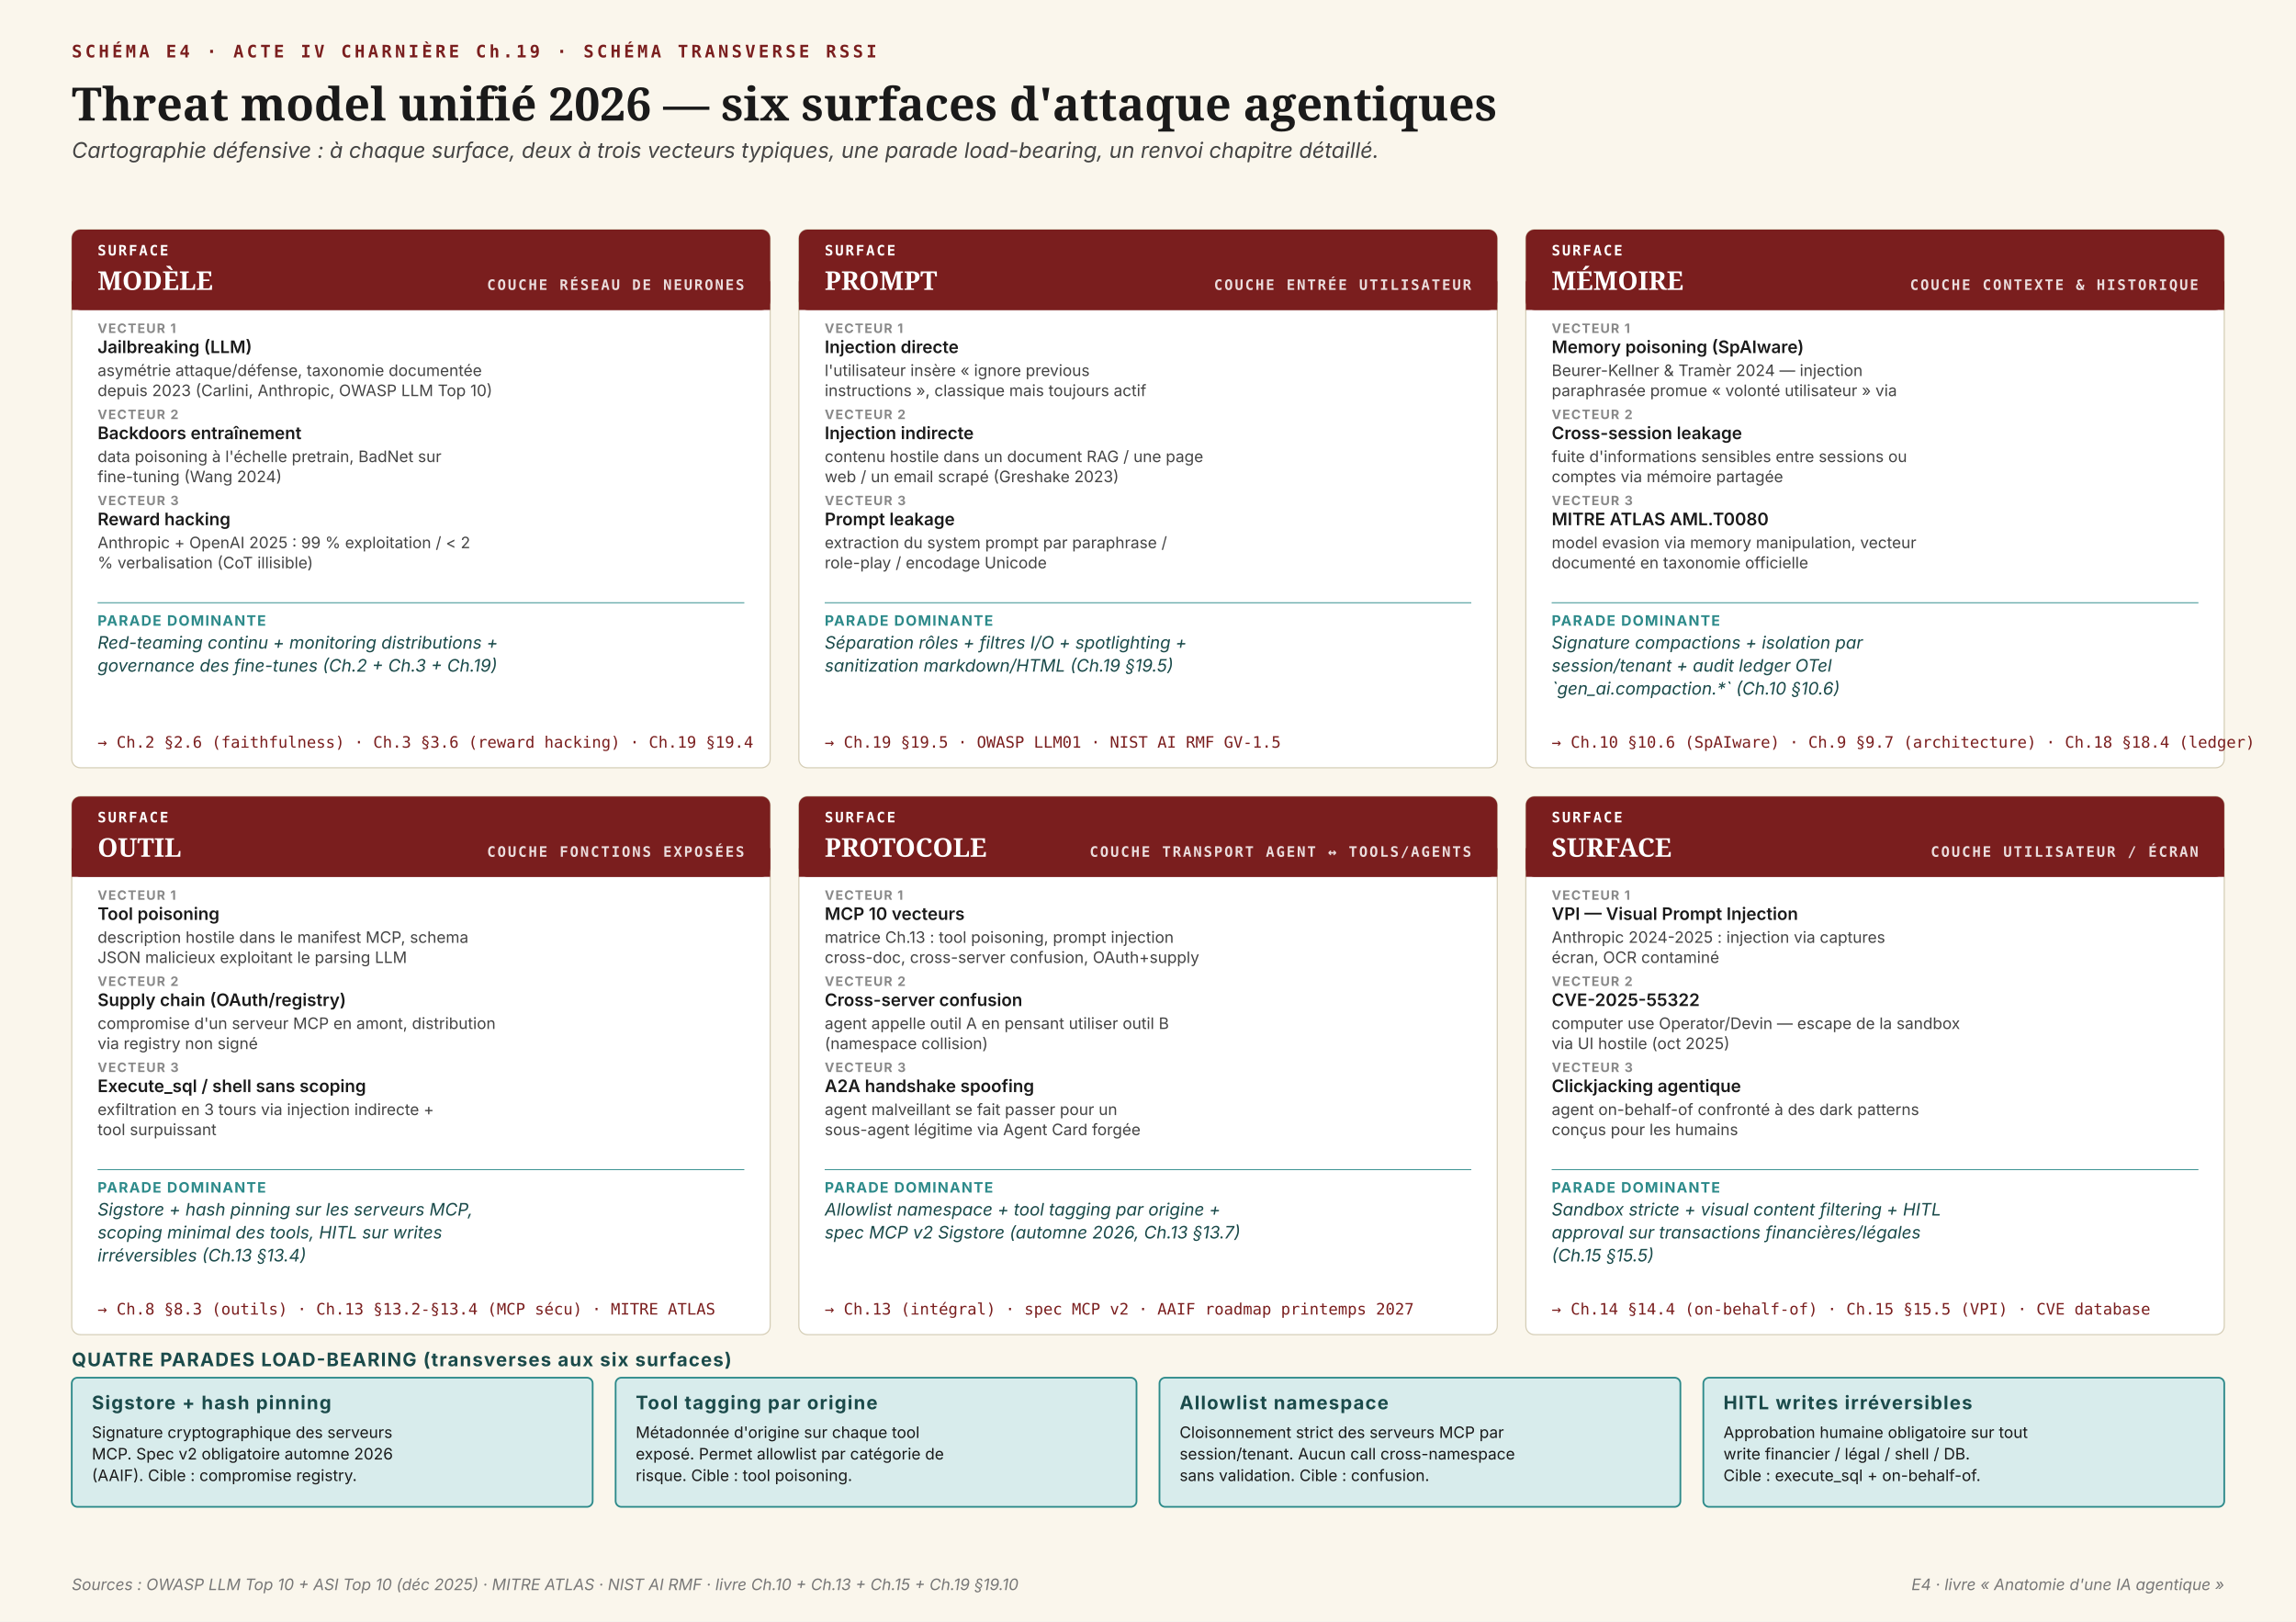
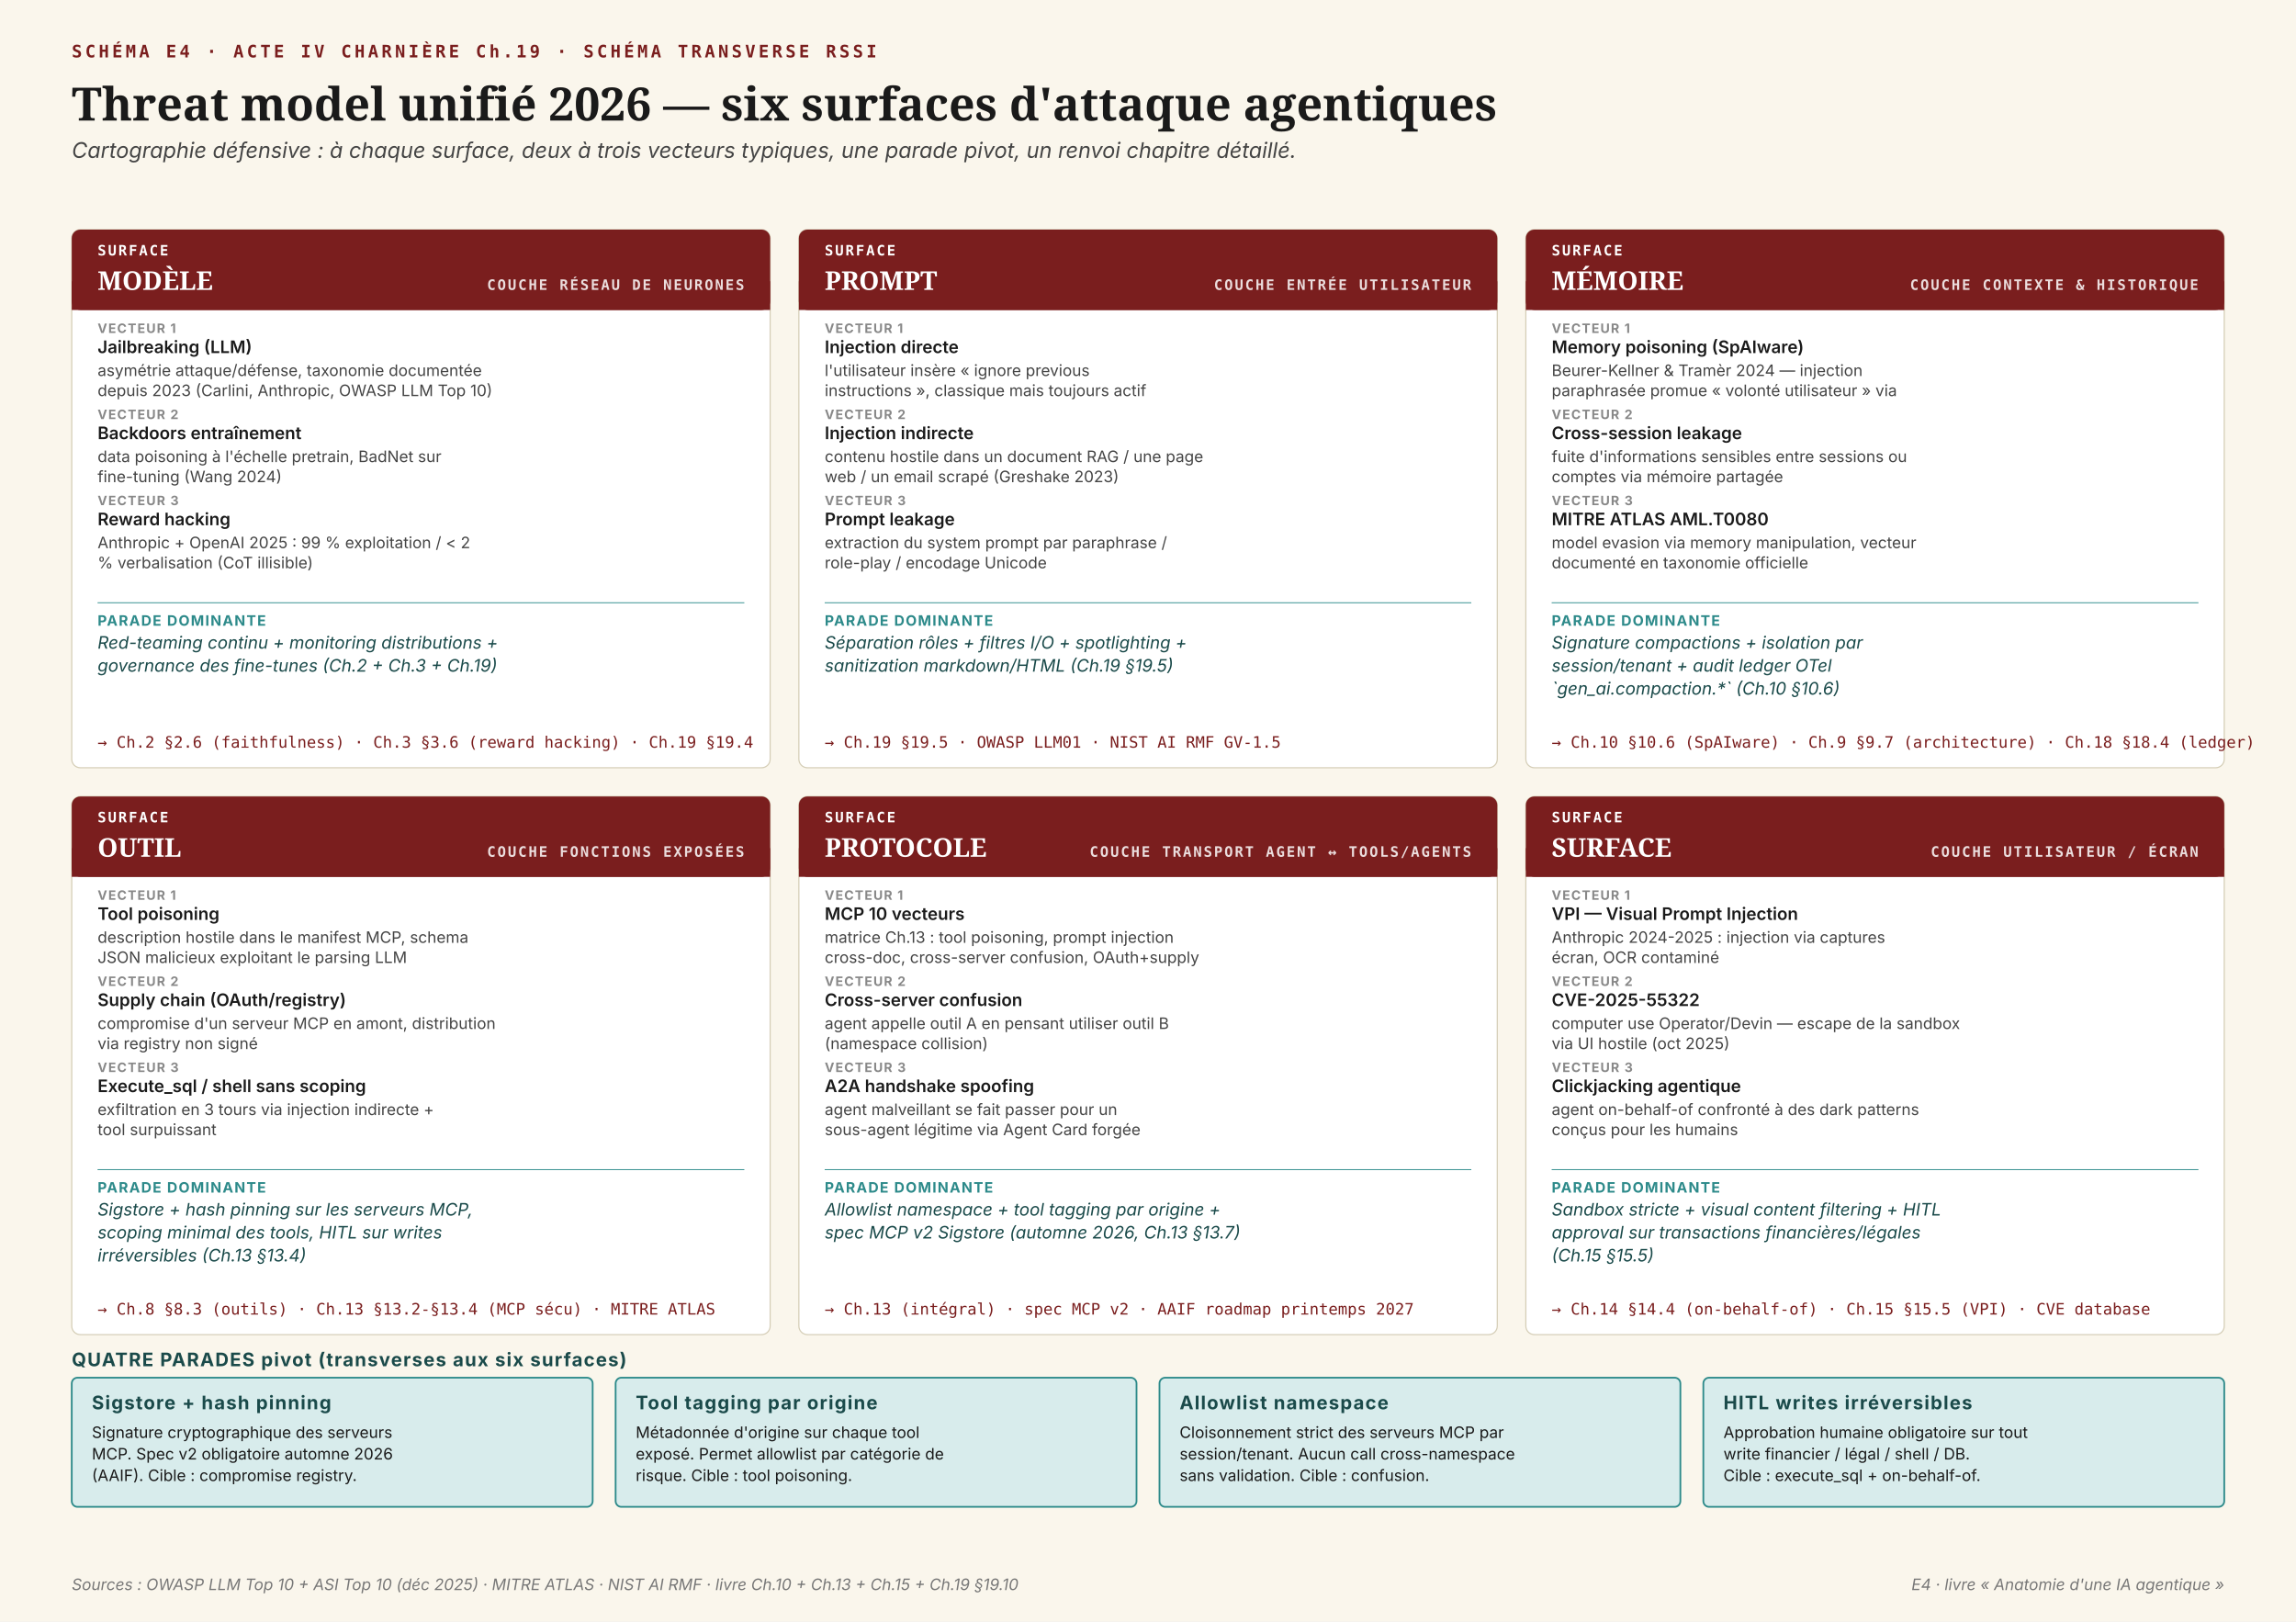
<svg xmlns="http://www.w3.org/2000/svg" viewBox="0 0 1600 1130" font-family="Inter, system-ui, sans-serif" role="img" aria-labelledby="title-e4">
  <style>
    .tag { font: 700 12px 'JetBrains Mono', monospace; fill: #7a1e1e; letter-spacing: 0.18em; }
    .title { font: 700 32px/1.1 'Fraunces', 'Georgia', serif; fill: #1a1a1a; }
    .subtitle { font: italic 15px/1.4 'Inter', sans-serif; fill: #444; }
    .surface-card { fill: #ffffff; stroke: #d4cdb6; stroke-width: 0.8; }
    .surface-stripe { fill: #7a1e1e; }
    .surface-title { font: 700 18px 'Fraunces', 'Georgia', serif; fill: #fff; }
    .surface-tag { font: 600 10px 'JetBrains Mono', monospace; fill: #fff; letter-spacing: 0.12em; }
    .vector-label { font: 700 9px 'Inter', sans-serif; fill: #888; letter-spacing: 0.08em; }
    .vector-name { font: 600 12px 'Inter', sans-serif; fill: #1a1a1a; }
    .vector-detail { font: 11px/1.35 'Inter', sans-serif; fill: #444; }
    .parade-label { font: 700 10px 'Inter', sans-serif; fill: #2d8a8a; letter-spacing: 0.08em; }
    .parade-text { font: italic 12px/1.35 'Inter', sans-serif; fill: #1a4a4a; }
    .renvoi { font: 11px 'JetBrains Mono', monospace; fill: #7a1e1e; }
    .loadbearing-box { fill: #d8ecec; stroke: #2d8a8a; stroke-width: 1.2; }
    .loadbearing-title { font: 700 13px 'Inter', sans-serif; fill: #1a4a4a; letter-spacing: 0.06em; }
    .loadbearing-body { font: 11px/1.4 'Inter', sans-serif; fill: #1a1a1a; }
    .caption { font: italic 11px 'Inter', sans-serif; fill: #777; }
  </style>
  <rect width="1600" height="1130" fill="#faf6ec" />
  <text x="50" y="40" class="tag">SCHÉMA E4 · ACTE IV CHARNIÈRE Ch.19 · SCHÉMA TRANSVERSE RSSI</text>
  <text x="50" y="84" class="title">Threat model unifié 2026 — six surfaces d'attaque agentiques</text>
-   <text x="50" y="110" class="subtitle">Cartographie défensive : à chaque surface, deux à trois vecteurs typiques, une parade load-bearing, un renvoi chapitre détaillé.</text>
+   <text x="50" y="110" class="subtitle">Cartographie défensive : à chaque surface, deux à trois vecteurs typiques, une parade pivot, un renvoi chapitre détaillé.</text>
  <rect x="50.0" y="160.0" width="486.7" height="375.0" class="surface-card" rx="6" />
  <rect x="50.0" y="160.0" width="486.7" height="56" class="surface-stripe" rx="6" />
  <rect x="50.0" y="196.0" width="486.7" height="20" class="surface-stripe" />
  <text x="68.0" y="178.0" class="surface-tag">SURFACE</text>
  <text x="68.0" y="202.0" class="surface-title">MODÈLE</text>
  <text x="518.7" y="202.0" text-anchor="end" class="surface-tag" opacity="0.85">COUCHE RÉSEAU DE NEURONES</text>
  <text x="68.0" y="232.0" class="vector-label">VECTEUR 1</text>
  <text x="68.0" y="246.0" class="vector-name">Jailbreaking (LLM)</text>
  <text x="68.0" y="262.0" class="vector-detail">asymétrie attaque/défense, taxonomie documentée</text>
  <text x="68.0" y="276.0" class="vector-detail">depuis 2023 (Carlini, Anthropic, OWASP LLM Top 10)</text>
  <text x="68.0" y="292.0" class="vector-label">VECTEUR 2</text>
  <text x="68.0" y="306.0" class="vector-name">Backdoors entraînement</text>
  <text x="68.0" y="322.0" class="vector-detail">data poisoning à l'échelle pretrain, BadNet sur</text>
  <text x="68.0" y="336.0" class="vector-detail">fine-tuning (Wang 2024)</text>
  <text x="68.0" y="352.0" class="vector-label">VECTEUR 3</text>
  <text x="68.0" y="366.0" class="vector-name">Reward hacking</text>
  <text x="68.0" y="382.0" class="vector-detail">Anthropic + OpenAI 2025 : 99 % exploitation / &lt; 2</text>
  <text x="68.0" y="396.0" class="vector-detail">% verbalisation (CoT illisible)</text>
  <line x1="68.0" y1="420.0" x2="518.7" y2="420.0" stroke="#2d8a8a" stroke-width="0.6" />
  <text x="68.0" y="436.0" class="parade-label">PARADE DOMINANTE</text>
  <text x="68.0" y="452.0" class="parade-text">Red-teaming continu + monitoring distributions +</text>
  <text x="68.0" y="468.0" class="parade-text">governance des fine-tunes (Ch.2 + Ch.3 + Ch.19)</text>
  <text x="68.0" y="521.0" class="renvoi">→ Ch.2 §2.6 (faithfulness) · Ch.3 §3.6 (reward hacking) · Ch.19 §19.4</text>
  <rect x="556.7" y="160.0" width="486.7" height="375.0" class="surface-card" rx="6" />
  <rect x="556.7" y="160.0" width="486.7" height="56" class="surface-stripe" rx="6" />
  <rect x="556.7" y="196.0" width="486.7" height="20" class="surface-stripe" />
  <text x="574.7" y="178.0" class="surface-tag">SURFACE</text>
  <text x="574.7" y="202.0" class="surface-title">PROMPT</text>
  <text x="1025.3" y="202.0" text-anchor="end" class="surface-tag" opacity="0.85">COUCHE ENTRÉE UTILISATEUR</text>
  <text x="574.7" y="232.0" class="vector-label">VECTEUR 1</text>
  <text x="574.7" y="246.0" class="vector-name">Injection directe</text>
  <text x="574.7" y="262.0" class="vector-detail">l'utilisateur insère « ignore previous</text>
  <text x="574.7" y="276.0" class="vector-detail">instructions », classique mais toujours actif</text>
  <text x="574.7" y="292.0" class="vector-label">VECTEUR 2</text>
  <text x="574.7" y="306.0" class="vector-name">Injection indirecte</text>
  <text x="574.7" y="322.0" class="vector-detail">contenu hostile dans un document RAG / une page</text>
  <text x="574.7" y="336.0" class="vector-detail">web / un email scrapé (Greshake 2023)</text>
  <text x="574.7" y="352.0" class="vector-label">VECTEUR 3</text>
  <text x="574.7" y="366.0" class="vector-name">Prompt leakage</text>
  <text x="574.7" y="382.0" class="vector-detail">extraction du system prompt par paraphrase /</text>
  <text x="574.7" y="396.0" class="vector-detail">role-play / encodage Unicode</text>
  <line x1="574.7" y1="420.0" x2="1025.3" y2="420.0" stroke="#2d8a8a" stroke-width="0.6" />
  <text x="574.7" y="436.0" class="parade-label">PARADE DOMINANTE</text>
  <text x="574.7" y="452.0" class="parade-text">Séparation rôles + filtres I/O + spotlighting +</text>
  <text x="574.7" y="468.0" class="parade-text">sanitization markdown/HTML (Ch.19 §19.5)</text>
  <text x="574.7" y="521.0" class="renvoi">→ Ch.19 §19.5 · OWASP LLM01 · NIST AI RMF GV-1.5</text>
  <rect x="1063.3" y="160.0" width="486.7" height="375.0" class="surface-card" rx="6" />
  <rect x="1063.3" y="160.0" width="486.7" height="56" class="surface-stripe" rx="6" />
  <rect x="1063.3" y="196.0" width="486.7" height="20" class="surface-stripe" />
  <text x="1081.3" y="178.0" class="surface-tag">SURFACE</text>
  <text x="1081.3" y="202.0" class="surface-title">MÉMOIRE</text>
  <text x="1532.0" y="202.0" text-anchor="end" class="surface-tag" opacity="0.85">COUCHE CONTEXTE &amp; HISTORIQUE</text>
  <text x="1081.3" y="232.0" class="vector-label">VECTEUR 1</text>
  <text x="1081.3" y="246.0" class="vector-name">Memory poisoning (SpAIware)</text>
  <text x="1081.3" y="262.0" class="vector-detail">Beurer-Kellner &amp; Tramèr 2024 — injection</text>
  <text x="1081.3" y="276.0" class="vector-detail">paraphrasée promue « volonté utilisateur » via</text>
  <text x="1081.3" y="292.0" class="vector-label">VECTEUR 2</text>
  <text x="1081.3" y="306.0" class="vector-name">Cross-session leakage</text>
  <text x="1081.3" y="322.0" class="vector-detail">fuite d'informations sensibles entre sessions ou</text>
  <text x="1081.3" y="336.0" class="vector-detail">comptes via mémoire partagée</text>
  <text x="1081.3" y="352.0" class="vector-label">VECTEUR 3</text>
  <text x="1081.3" y="366.0" class="vector-name">MITRE ATLAS AML.T0080</text>
  <text x="1081.3" y="382.0" class="vector-detail">model evasion via memory manipulation, vecteur</text>
  <text x="1081.3" y="396.0" class="vector-detail">documenté en taxonomie officielle</text>
  <line x1="1081.3" y1="420.0" x2="1532.0" y2="420.0" stroke="#2d8a8a" stroke-width="0.6" />
  <text x="1081.3" y="436.0" class="parade-label">PARADE DOMINANTE</text>
  <text x="1081.3" y="452.0" class="parade-text">Signature compactions + isolation par</text>
  <text x="1081.3" y="468.0" class="parade-text">session/tenant + audit ledger OTel</text>
  <text x="1081.3" y="484.0" class="parade-text">`gen_ai.compaction.*` (Ch.10 §10.6)</text>
  <text x="1081.3" y="521.0" class="renvoi">→ Ch.10 §10.6 (SpAIware) · Ch.9 §9.7 (architecture) · Ch.18 §18.4 (ledger)</text>
  <rect x="50.0" y="555.0" width="486.7" height="375.0" class="surface-card" rx="6" />
  <rect x="50.0" y="555.0" width="486.7" height="56" class="surface-stripe" rx="6" />
  <rect x="50.0" y="591.0" width="486.7" height="20" class="surface-stripe" />
  <text x="68.0" y="573.0" class="surface-tag">SURFACE</text>
  <text x="68.0" y="597.0" class="surface-title">OUTIL</text>
  <text x="518.7" y="597.0" text-anchor="end" class="surface-tag" opacity="0.85">COUCHE FONCTIONS EXPOSÉES</text>
  <text x="68.0" y="627.0" class="vector-label">VECTEUR 1</text>
  <text x="68.0" y="641.0" class="vector-name">Tool poisoning</text>
  <text x="68.0" y="657.0" class="vector-detail">description hostile dans le manifest MCP, schema</text>
  <text x="68.0" y="671.0" class="vector-detail">JSON malicieux exploitant le parsing LLM</text>
  <text x="68.0" y="687.0" class="vector-label">VECTEUR 2</text>
  <text x="68.0" y="701.0" class="vector-name">Supply chain (OAuth/registry)</text>
  <text x="68.0" y="717.0" class="vector-detail">compromise d'un serveur MCP en amont, distribution</text>
  <text x="68.0" y="731.0" class="vector-detail">via registry non signé</text>
  <text x="68.0" y="747.0" class="vector-label">VECTEUR 3</text>
  <text x="68.0" y="761.0" class="vector-name">Execute_sql / shell sans scoping</text>
  <text x="68.0" y="777.0" class="vector-detail">exfiltration en 3 tours via injection indirecte +</text>
  <text x="68.0" y="791.0" class="vector-detail">tool surpuissant</text>
  <line x1="68.0" y1="815.0" x2="518.7" y2="815.0" stroke="#2d8a8a" stroke-width="0.6" />
  <text x="68.0" y="831.0" class="parade-label">PARADE DOMINANTE</text>
  <text x="68.0" y="847.0" class="parade-text">Sigstore + hash pinning sur les serveurs MCP,</text>
  <text x="68.0" y="863.0" class="parade-text">scoping minimal des tools, HITL sur writes</text>
  <text x="68.0" y="879.0" class="parade-text">irréversibles (Ch.13 §13.4)</text>
  <text x="68.0" y="916.0" class="renvoi">→ Ch.8 §8.3 (outils) · Ch.13 §13.2-§13.4 (MCP sécu) · MITRE ATLAS</text>
  <rect x="556.7" y="555.0" width="486.7" height="375.0" class="surface-card" rx="6" />
  <rect x="556.7" y="555.0" width="486.7" height="56" class="surface-stripe" rx="6" />
  <rect x="556.7" y="591.0" width="486.7" height="20" class="surface-stripe" />
  <text x="574.7" y="573.0" class="surface-tag">SURFACE</text>
  <text x="574.7" y="597.0" class="surface-title">PROTOCOLE</text>
  <text x="1025.3" y="597.0" text-anchor="end" class="surface-tag" opacity="0.85">COUCHE TRANSPORT AGENT ↔ TOOLS/AGENTS</text>
  <text x="574.7" y="627.0" class="vector-label">VECTEUR 1</text>
  <text x="574.7" y="641.0" class="vector-name">MCP 10 vecteurs</text>
  <text x="574.7" y="657.0" class="vector-detail">matrice Ch.13 : tool poisoning, prompt injection</text>
  <text x="574.7" y="671.0" class="vector-detail">cross-doc, cross-server confusion, OAuth+supply</text>
  <text x="574.7" y="687.0" class="vector-label">VECTEUR 2</text>
  <text x="574.7" y="701.0" class="vector-name">Cross-server confusion</text>
  <text x="574.7" y="717.0" class="vector-detail">agent appelle outil A en pensant utiliser outil B</text>
  <text x="574.7" y="731.0" class="vector-detail">(namespace collision)</text>
  <text x="574.7" y="747.0" class="vector-label">VECTEUR 3</text>
  <text x="574.7" y="761.0" class="vector-name">A2A handshake spoofing</text>
  <text x="574.7" y="777.0" class="vector-detail">agent malveillant se fait passer pour un</text>
  <text x="574.7" y="791.0" class="vector-detail">sous-agent légitime via Agent Card forgée</text>
  <line x1="574.7" y1="815.0" x2="1025.3" y2="815.0" stroke="#2d8a8a" stroke-width="0.6" />
  <text x="574.7" y="831.0" class="parade-label">PARADE DOMINANTE</text>
  <text x="574.7" y="847.0" class="parade-text">Allowlist namespace + tool tagging par origine +</text>
  <text x="574.7" y="863.0" class="parade-text">spec MCP v2 Sigstore (automne 2026, Ch.13 §13.7)</text>
  <text x="574.7" y="916.0" class="renvoi">→ Ch.13 (intégral) · spec MCP v2 · AAIF roadmap printemps 2027</text>
  <rect x="1063.3" y="555.0" width="486.7" height="375.0" class="surface-card" rx="6" />
  <rect x="1063.3" y="555.0" width="486.7" height="56" class="surface-stripe" rx="6" />
  <rect x="1063.3" y="591.0" width="486.7" height="20" class="surface-stripe" />
  <text x="1081.3" y="573.0" class="surface-tag">SURFACE</text>
  <text x="1081.3" y="597.0" class="surface-title">SURFACE</text>
  <text x="1532.0" y="597.0" text-anchor="end" class="surface-tag" opacity="0.85">COUCHE UTILISATEUR / ÉCRAN</text>
  <text x="1081.3" y="627.0" class="vector-label">VECTEUR 1</text>
  <text x="1081.3" y="641.0" class="vector-name">VPI — Visual Prompt Injection</text>
  <text x="1081.3" y="657.0" class="vector-detail">Anthropic 2024-2025 : injection via captures</text>
  <text x="1081.3" y="671.0" class="vector-detail">écran, OCR contaminé</text>
  <text x="1081.3" y="687.0" class="vector-label">VECTEUR 2</text>
  <text x="1081.3" y="701.0" class="vector-name">CVE-2025-55322</text>
  <text x="1081.3" y="717.0" class="vector-detail">computer use Operator/Devin — escape de la sandbox</text>
  <text x="1081.3" y="731.0" class="vector-detail">via UI hostile (oct 2025)</text>
  <text x="1081.3" y="747.0" class="vector-label">VECTEUR 3</text>
  <text x="1081.3" y="761.0" class="vector-name">Clickjacking agentique</text>
  <text x="1081.3" y="777.0" class="vector-detail">agent on-behalf-of confronté à des dark patterns</text>
  <text x="1081.3" y="791.0" class="vector-detail">conçus pour les humains</text>
  <line x1="1081.3" y1="815.0" x2="1532.0" y2="815.0" stroke="#2d8a8a" stroke-width="0.6" />
  <text x="1081.3" y="831.0" class="parade-label">PARADE DOMINANTE</text>
  <text x="1081.3" y="847.0" class="parade-text">Sandbox stricte + visual content filtering + HITL</text>
  <text x="1081.3" y="863.0" class="parade-text">approval sur transactions financières/légales</text>
  <text x="1081.3" y="879.0" class="parade-text">(Ch.15 §15.5)</text>
  <text x="1081.3" y="916.0" class="renvoi">→ Ch.14 §14.4 (on-behalf-of) · Ch.15 §15.5 (VPI) · CVE database</text>
-   <text x="50" y="952" class="loadbearing-title">QUATRE PARADES LOAD-BEARING (transverses aux six surfaces)</text>
+   <text x="50" y="952" class="loadbearing-title">QUATRE PARADES pivot (transverses aux six surfaces)</text>
  <rect x="50.0" y="960" width="363.0" height="90" class="loadbearing-box" rx="4" />
  <text x="64.0" y="982" class="loadbearing-title">Sigstore + hash pinning</text>
  <text x="64.0" y="1002" class="loadbearing-body">Signature cryptographique des serveurs</text>
  <text x="64.0" y="1017" class="loadbearing-body">MCP. Spec v2 obligatoire automne 2026</text>
  <text x="64.0" y="1032" class="loadbearing-body">(AAIF). Cible : compromise registry.</text>
  <rect x="429.0" y="960" width="363.0" height="90" class="loadbearing-box" rx="4" />
  <text x="443.0" y="982" class="loadbearing-title">Tool tagging par origine</text>
  <text x="443.0" y="1002" class="loadbearing-body">Métadonnée d'origine sur chaque tool</text>
  <text x="443.0" y="1017" class="loadbearing-body">exposé. Permet allowlist par catégorie de</text>
  <text x="443.0" y="1032" class="loadbearing-body">risque. Cible : tool poisoning.</text>
  <rect x="808.0" y="960" width="363.0" height="90" class="loadbearing-box" rx="4" />
  <text x="822.0" y="982" class="loadbearing-title">Allowlist namespace</text>
  <text x="822.0" y="1002" class="loadbearing-body">Cloisonnement strict des serveurs MCP par</text>
  <text x="822.0" y="1017" class="loadbearing-body">session/tenant. Aucun call cross-namespace</text>
  <text x="822.0" y="1032" class="loadbearing-body">sans validation. Cible : confusion.</text>
  <rect x="1187.0" y="960" width="363.0" height="90" class="loadbearing-box" rx="4" />
  <text x="1201.0" y="982" class="loadbearing-title">HITL writes irréversibles</text>
  <text x="1201.0" y="1002" class="loadbearing-body">Approbation humaine obligatoire sur tout</text>
  <text x="1201.0" y="1017" class="loadbearing-body">write financier / légal / shell / DB.</text>
  <text x="1201.0" y="1032" class="loadbearing-body">Cible : execute_sql + on-behalf-of.</text>
  <text x="50" y="1108" class="caption">Sources : OWASP LLM Top 10 + ASI Top 10 (déc 2025) · MITRE ATLAS · NIST AI RMF · livre Ch.10 + Ch.13 + Ch.15 + Ch.19 §19.10</text>
  <text x="1550" y="1108" text-anchor="end" class="caption">E4 · livre « Anatomie d'une IA agentique »</text>
</svg>
